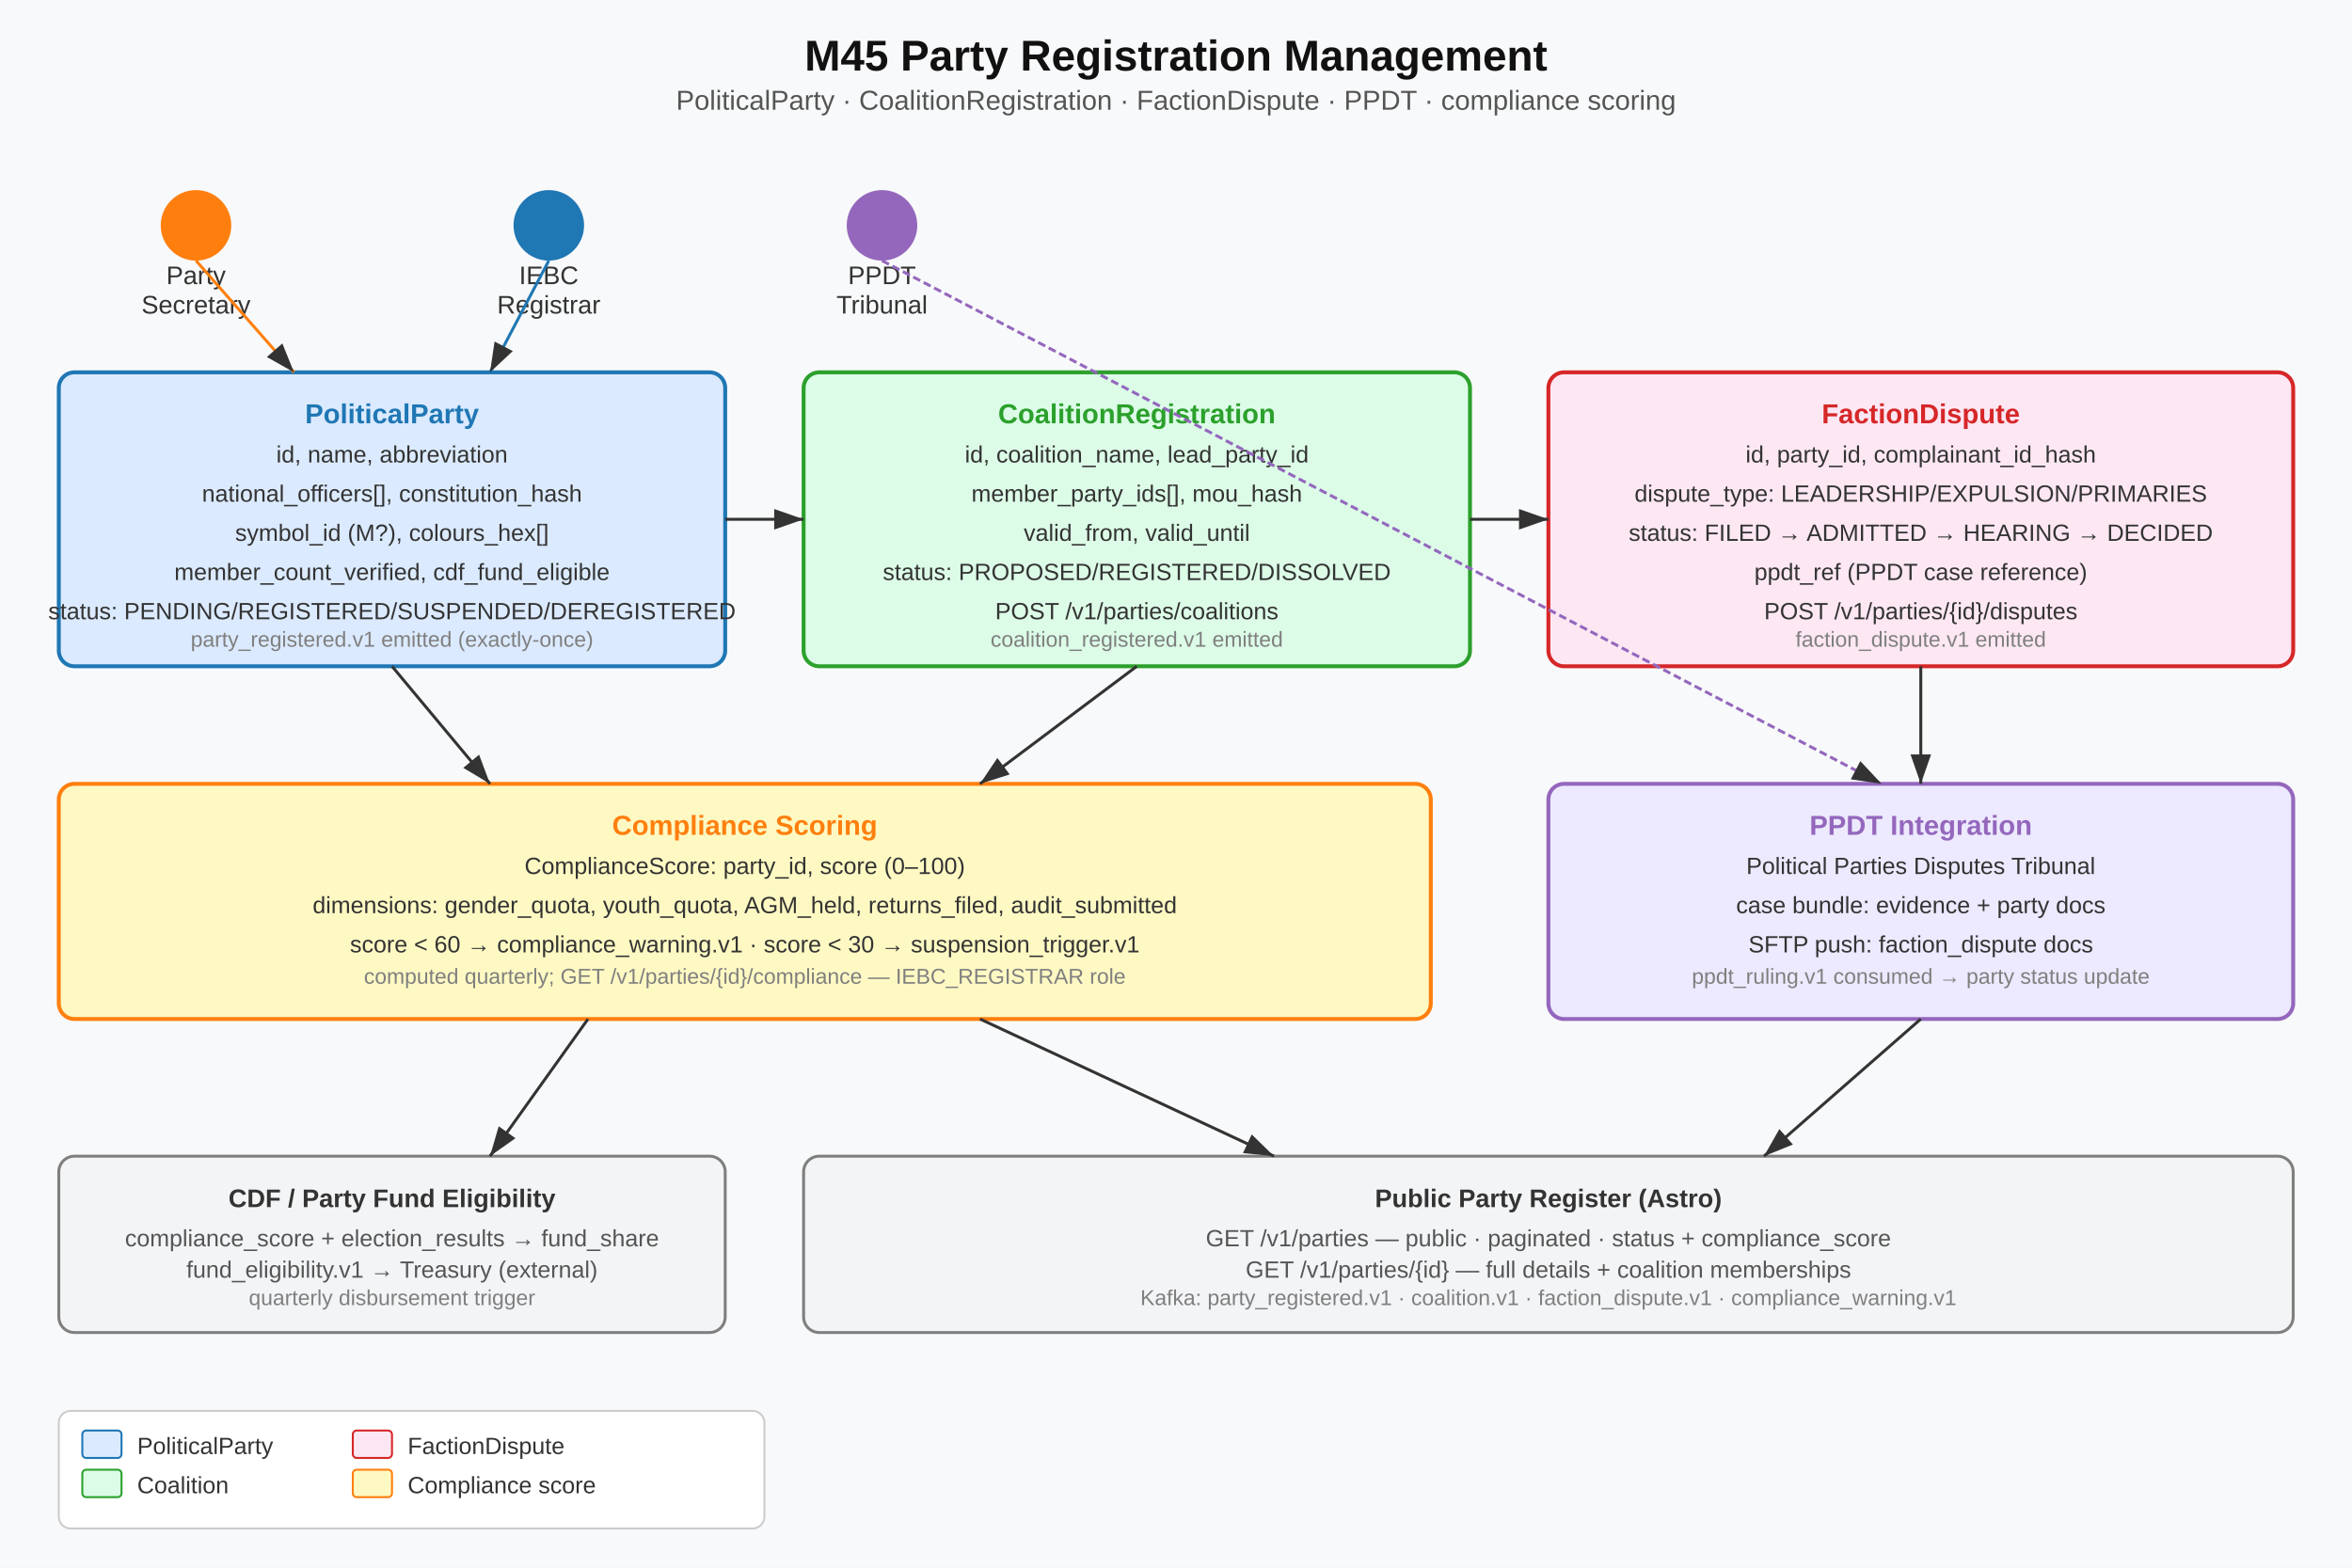
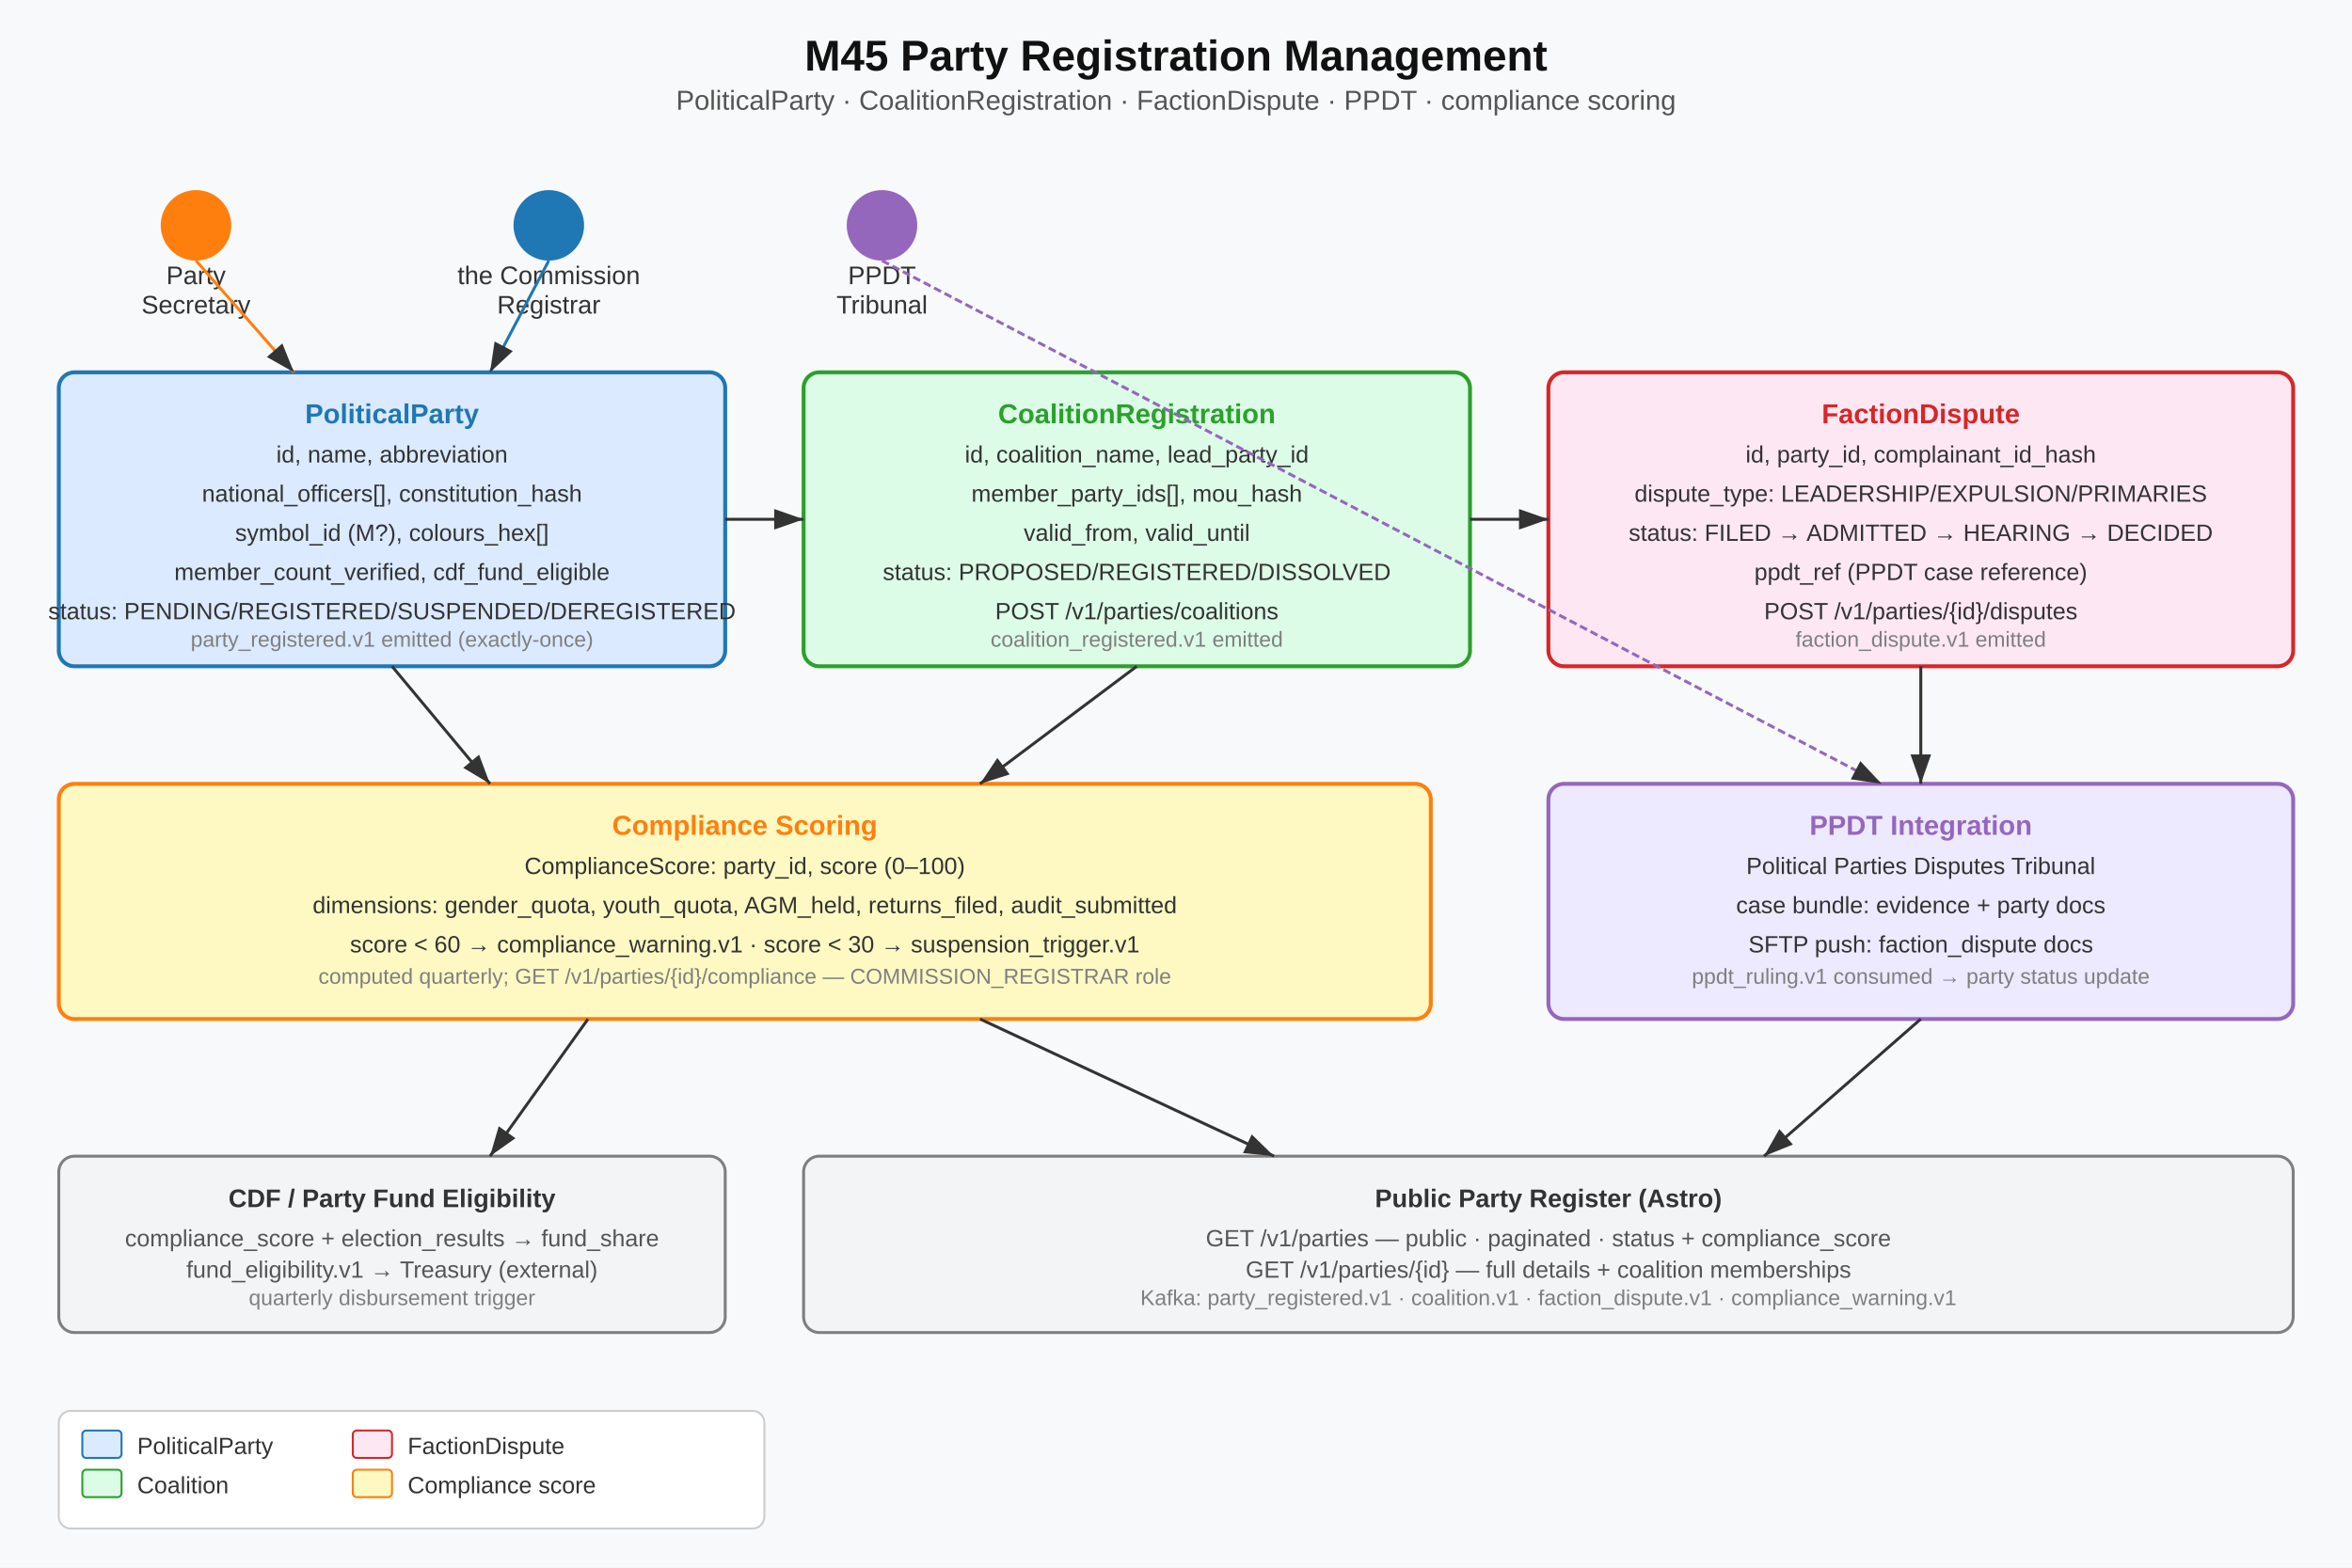
<svg xmlns="http://www.w3.org/2000/svg" viewBox="0 0 1200 800" role="img" aria-labelledby="title desc">
  <defs>
    <marker id="arrow" markerWidth="10" markerHeight="7" refX="10" refY="3.5" orient="auto">
      <polygon points="0 0, 10 3.5, 0 7" fill="#333" />
    </marker>
  </defs>
  <rect width="1200" height="800" fill="#f8f9fa" />
  <text x="600" y="36" font-family="Arial,sans-serif" font-size="22" font-weight="bold" text-anchor="middle" fill="#111">M45 Party Registration Management</text>
  <text x="600" y="56" font-family="Arial,sans-serif" font-size="14" text-anchor="middle" fill="#555">PoliticalParty · CoalitionRegistration · FactionDispute · PPDT · compliance scoring</text>
  <circle cx="100" cy="115" r="18" fill="#ff7f0e" />
  <text x="100" y="145" font-family="Arial,sans-serif" font-size="13" text-anchor="middle" fill="#333">Party</text>
  <text x="100" y="160" font-family="Arial,sans-serif" font-size="13" text-anchor="middle" fill="#333">Secretary</text>
  <circle cx="280" cy="115" r="18" fill="#1f77b4" />
-   <text x="280" y="145" font-family="Arial,sans-serif" font-size="13" text-anchor="middle" fill="#333">IEBC</text>
+   <text x="280" y="145" font-family="Arial,sans-serif" font-size="13" text-anchor="middle" fill="#333">the Commission</text>
  <text x="280" y="160" font-family="Arial,sans-serif" font-size="13" text-anchor="middle" fill="#333">Registrar</text>
  <circle cx="450" cy="115" r="18" fill="#9467bd" />
  <text x="450" y="145" font-family="Arial,sans-serif" font-size="13" text-anchor="middle" fill="#333">PPDT</text>
  <text x="450" y="160" font-family="Arial,sans-serif" font-size="13" text-anchor="middle" fill="#333">Tribunal</text>
  <rect x="30" y="190" width="340" height="150" rx="8" fill="#dbeafe" stroke="#1f77b4" stroke-width="2" />
  <text x="200" y="216" font-family="Arial,sans-serif" font-size="14" font-weight="bold" text-anchor="middle" fill="#1f77b4">PoliticalParty</text>
  <text x="200" y="236" font-family="Arial,sans-serif" font-size="12" text-anchor="middle" fill="#333">id, name, abbreviation</text>
  <text x="200" y="256" font-family="Arial,sans-serif" font-size="12" text-anchor="middle" fill="#333">national_officers[], constitution_hash</text>
  <text x="200" y="276" font-family="Arial,sans-serif" font-size="12" text-anchor="middle" fill="#333">symbol_id (M?), colours_hex[]</text>
  <text x="200" y="296" font-family="Arial,sans-serif" font-size="12" text-anchor="middle" fill="#333">member_count_verified, cdf_fund_eligible</text>
  <text x="200" y="316" font-family="Arial,sans-serif" font-size="12" text-anchor="middle" fill="#333">status: PENDING/REGISTERED/SUSPENDED/DEREGISTERED</text>
  <text x="200" y="330" font-family="Arial,sans-serif" font-size="11" text-anchor="middle" fill="#7f7f7f">party_registered.v1 emitted (exactly-once)</text>
  <line x1="100" y1="133" x2="150" y2="190" stroke="#ff7f0e" stroke-width="1.5" marker-end="url(#arrow)" />
  <line x1="280" y1="133" x2="250" y2="190" stroke="#1f77b4" stroke-width="1.5" marker-end="url(#arrow)" />
  <rect x="410" y="190" width="340" height="150" rx="8" fill="#dcfce7" stroke="#2ca02c" stroke-width="2" />
  <text x="580" y="216" font-family="Arial,sans-serif" font-size="14" font-weight="bold" text-anchor="middle" fill="#2ca02c">CoalitionRegistration</text>
  <text x="580" y="236" font-family="Arial,sans-serif" font-size="12" text-anchor="middle" fill="#333">id, coalition_name, lead_party_id</text>
  <text x="580" y="256" font-family="Arial,sans-serif" font-size="12" text-anchor="middle" fill="#333">member_party_ids[], mou_hash</text>
  <text x="580" y="276" font-family="Arial,sans-serif" font-size="12" text-anchor="middle" fill="#333">valid_from, valid_until</text>
  <text x="580" y="296" font-family="Arial,sans-serif" font-size="12" text-anchor="middle" fill="#333">status: PROPOSED/REGISTERED/DISSOLVED</text>
  <text x="580" y="316" font-family="Arial,sans-serif" font-size="12" text-anchor="middle" fill="#333">POST /v1/parties/coalitions</text>
  <text x="580" y="330" font-family="Arial,sans-serif" font-size="11" text-anchor="middle" fill="#7f7f7f">coalition_registered.v1 emitted</text>
  <line x1="370" y1="265" x2="410" y2="265" stroke="#333" stroke-width="1.5" marker-end="url(#arrow)" />
  <rect x="790" y="190" width="380" height="150" rx="8" fill="#fce7f3" stroke="#d62728" stroke-width="2" />
  <text x="980" y="216" font-family="Arial,sans-serif" font-size="14" font-weight="bold" text-anchor="middle" fill="#d62728">FactionDispute</text>
  <text x="980" y="236" font-family="Arial,sans-serif" font-size="12" text-anchor="middle" fill="#333">id, party_id, complainant_id_hash</text>
  <text x="980" y="256" font-family="Arial,sans-serif" font-size="12" text-anchor="middle" fill="#333">dispute_type: LEADERSHIP/EXPULSION/PRIMARIES</text>
  <text x="980" y="276" font-family="Arial,sans-serif" font-size="12" text-anchor="middle" fill="#333">status: FILED → ADMITTED → HEARING → DECIDED</text>
  <text x="980" y="296" font-family="Arial,sans-serif" font-size="12" text-anchor="middle" fill="#333">ppdt_ref (PPDT case reference)</text>
  <text x="980" y="316" font-family="Arial,sans-serif" font-size="12" text-anchor="middle" fill="#333">POST /v1/parties/{id}/disputes</text>
  <text x="980" y="330" font-family="Arial,sans-serif" font-size="11" text-anchor="middle" fill="#7f7f7f">faction_dispute.v1 emitted</text>
  <line x1="750" y1="265" x2="790" y2="265" stroke="#333" stroke-width="1.5" marker-end="url(#arrow)" />
  <rect x="30" y="400" width="700" height="120" rx="8" fill="#fef9c3" stroke="#ff7f0e" stroke-width="2" />
  <text x="380" y="426" font-family="Arial,sans-serif" font-size="14" font-weight="bold" text-anchor="middle" fill="#ff7f0e">Compliance Scoring</text>
  <text x="380" y="446" font-family="Arial,sans-serif" font-size="12" text-anchor="middle" fill="#333">ComplianceScore: party_id, score (0–100)</text>
  <text x="380" y="466" font-family="Arial,sans-serif" font-size="12" text-anchor="middle" fill="#333">dimensions: gender_quota, youth_quota, AGM_held, returns_filed, audit_submitted</text>
  <text x="380" y="486" font-family="Arial,sans-serif" font-size="12" text-anchor="middle" fill="#333">score &lt; 60 → compliance_warning.v1 · score &lt; 30 → suspension_trigger.v1</text>
-   <text x="380" y="502" font-family="Arial,sans-serif" font-size="11" text-anchor="middle" fill="#7f7f7f">computed quarterly; GET /v1/parties/{id}/compliance — IEBC_REGISTRAR role</text>
+   <text x="380" y="502" font-family="Arial,sans-serif" font-size="11" text-anchor="middle" fill="#7f7f7f">computed quarterly; GET /v1/parties/{id}/compliance — COMMISSION_REGISTRAR role</text>
  <line x1="200" y1="340" x2="250" y2="400" stroke="#333" stroke-width="1.5" marker-end="url(#arrow)" />
  <line x1="580" y1="340" x2="500" y2="400" stroke="#333" stroke-width="1.5" marker-end="url(#arrow)" />
  <rect x="790" y="400" width="380" height="120" rx="8" fill="#ede9fe" stroke="#9467bd" stroke-width="2" />
  <text x="980" y="426" font-family="Arial,sans-serif" font-size="14" font-weight="bold" text-anchor="middle" fill="#9467bd">PPDT Integration</text>
  <text x="980" y="446" font-family="Arial,sans-serif" font-size="12" text-anchor="middle" fill="#333">Political Parties Disputes Tribunal</text>
  <text x="980" y="466" font-family="Arial,sans-serif" font-size="12" text-anchor="middle" fill="#333">case bundle: evidence + party docs</text>
  <text x="980" y="486" font-family="Arial,sans-serif" font-size="12" text-anchor="middle" fill="#333">SFTP push: faction_dispute docs</text>
  <text x="980" y="502" font-family="Arial,sans-serif" font-size="11" text-anchor="middle" fill="#7f7f7f">ppdt_ruling.v1 consumed → party status update</text>
  <line x1="450" y1="133" x2="960" y2="400" stroke="#9467bd" stroke-width="1.5" stroke-dasharray="4,2" marker-end="url(#arrow)" />
  <line x1="980" y1="340" x2="980" y2="400" stroke="#333" stroke-width="1.5" marker-end="url(#arrow)" />
  <rect x="30" y="590" width="340" height="90" rx="8" fill="#f3f4f6" stroke="#7f7f7f" stroke-width="1.5" />
  <text x="200" y="616" font-family="Arial,sans-serif" font-size="13" font-weight="bold" text-anchor="middle" fill="#333">CDF / Party Fund Eligibility</text>
  <text x="200" y="636" font-family="Arial,sans-serif" font-size="12" text-anchor="middle" fill="#555">compliance_score + election_results → fund_share</text>
  <text x="200" y="652" font-family="Arial,sans-serif" font-size="12" text-anchor="middle" fill="#555">fund_eligibility.v1 → Treasury (external)</text>
  <text x="200" y="666" font-family="Arial,sans-serif" font-size="11" text-anchor="middle" fill="#7f7f7f">quarterly disbursement trigger</text>
  <line x1="300" y1="520" x2="250" y2="590" stroke="#333" stroke-width="1.5" marker-end="url(#arrow)" />
  <rect x="410" y="590" width="760" height="90" rx="8" fill="#f3f4f6" stroke="#7f7f7f" stroke-width="1.5" />
  <text x="790" y="616" font-family="Arial,sans-serif" font-size="13" font-weight="bold" text-anchor="middle" fill="#333">Public Party Register (Astro)</text>
  <text x="790" y="636" font-family="Arial,sans-serif" font-size="12" text-anchor="middle" fill="#555">GET /v1/parties — public · paginated · status + compliance_score</text>
  <text x="790" y="652" font-family="Arial,sans-serif" font-size="12" text-anchor="middle" fill="#555">GET /v1/parties/{id} — full details + coalition memberships</text>
  <text x="790" y="666" font-family="Arial,sans-serif" font-size="11" text-anchor="middle" fill="#7f7f7f">Kafka: party_registered.v1 · coalition.v1 · faction_dispute.v1 · compliance_warning.v1</text>
  <line x1="500" y1="520" x2="650" y2="590" stroke="#333" stroke-width="1.5" marker-end="url(#arrow)" />
  <line x1="980" y1="520" x2="900" y2="590" stroke="#333" stroke-width="1.5" marker-end="url(#arrow)" />
  <rect x="30" y="720" width="360" height="60" rx="6" fill="#fff" stroke="#ccc" stroke-width="1" />
  <rect x="42" y="730" width="20" height="14" rx="2" fill="#dbeafe" stroke="#1f77b4" />
  <text x="70" y="742" font-family="Arial,sans-serif" font-size="12" fill="#333">PoliticalParty</text>
  <rect x="42" y="750" width="20" height="14" rx="2" fill="#dcfce7" stroke="#2ca02c" />
  <text x="70" y="762" font-family="Arial,sans-serif" font-size="12" fill="#333">Coalition</text>
  <rect x="180" y="730" width="20" height="14" rx="2" fill="#fce7f3" stroke="#d62728" />
  <text x="208" y="742" font-family="Arial,sans-serif" font-size="12" fill="#333">FactionDispute</text>
  <rect x="180" y="750" width="20" height="14" rx="2" fill="#fef9c3" stroke="#ff7f0e" />
  <text x="208" y="762" font-family="Arial,sans-serif" font-size="12" fill="#333">Compliance score</text>
</svg>
